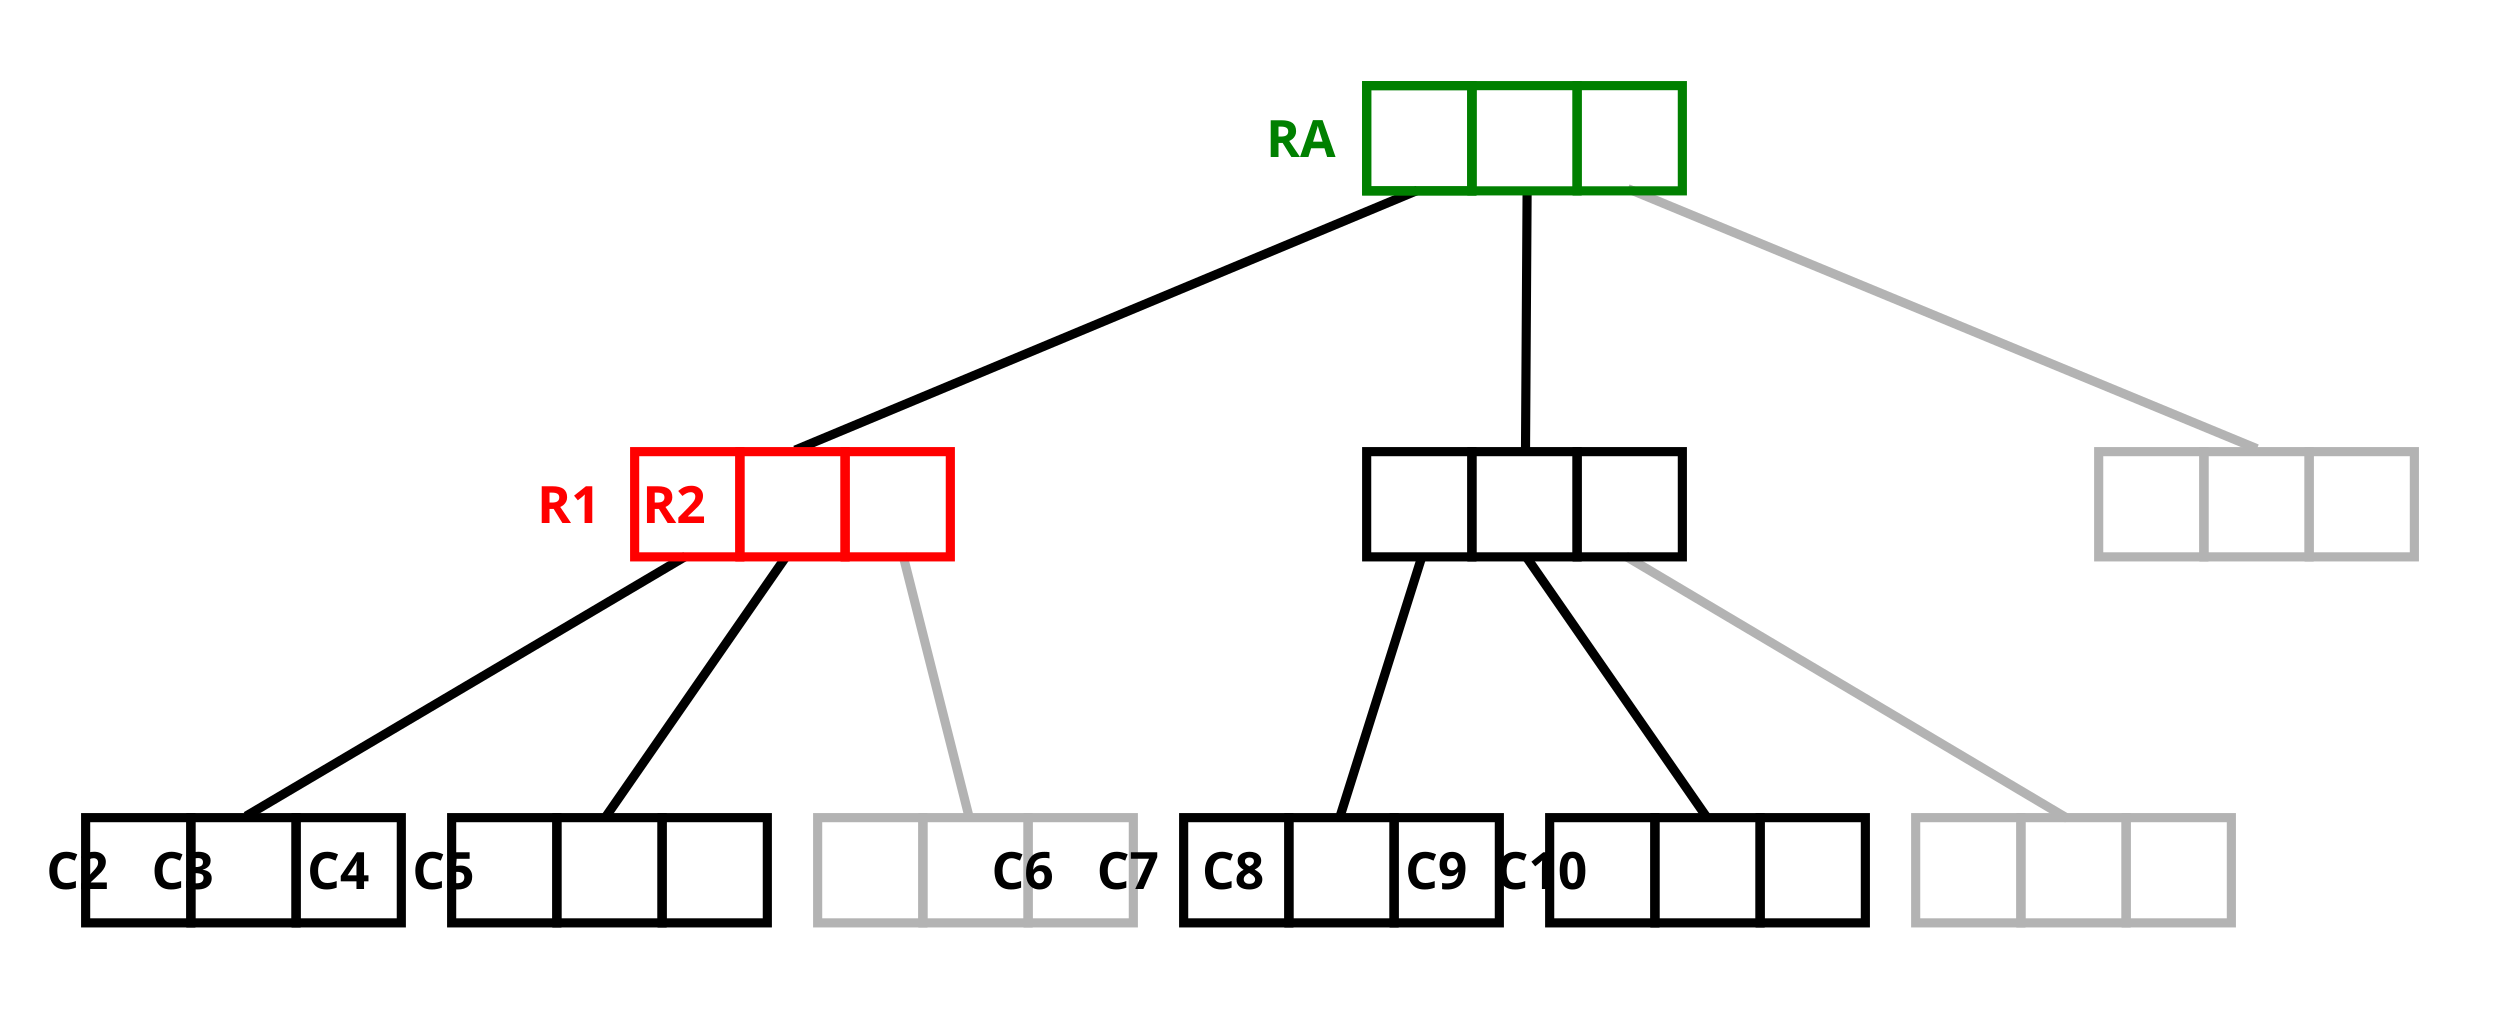
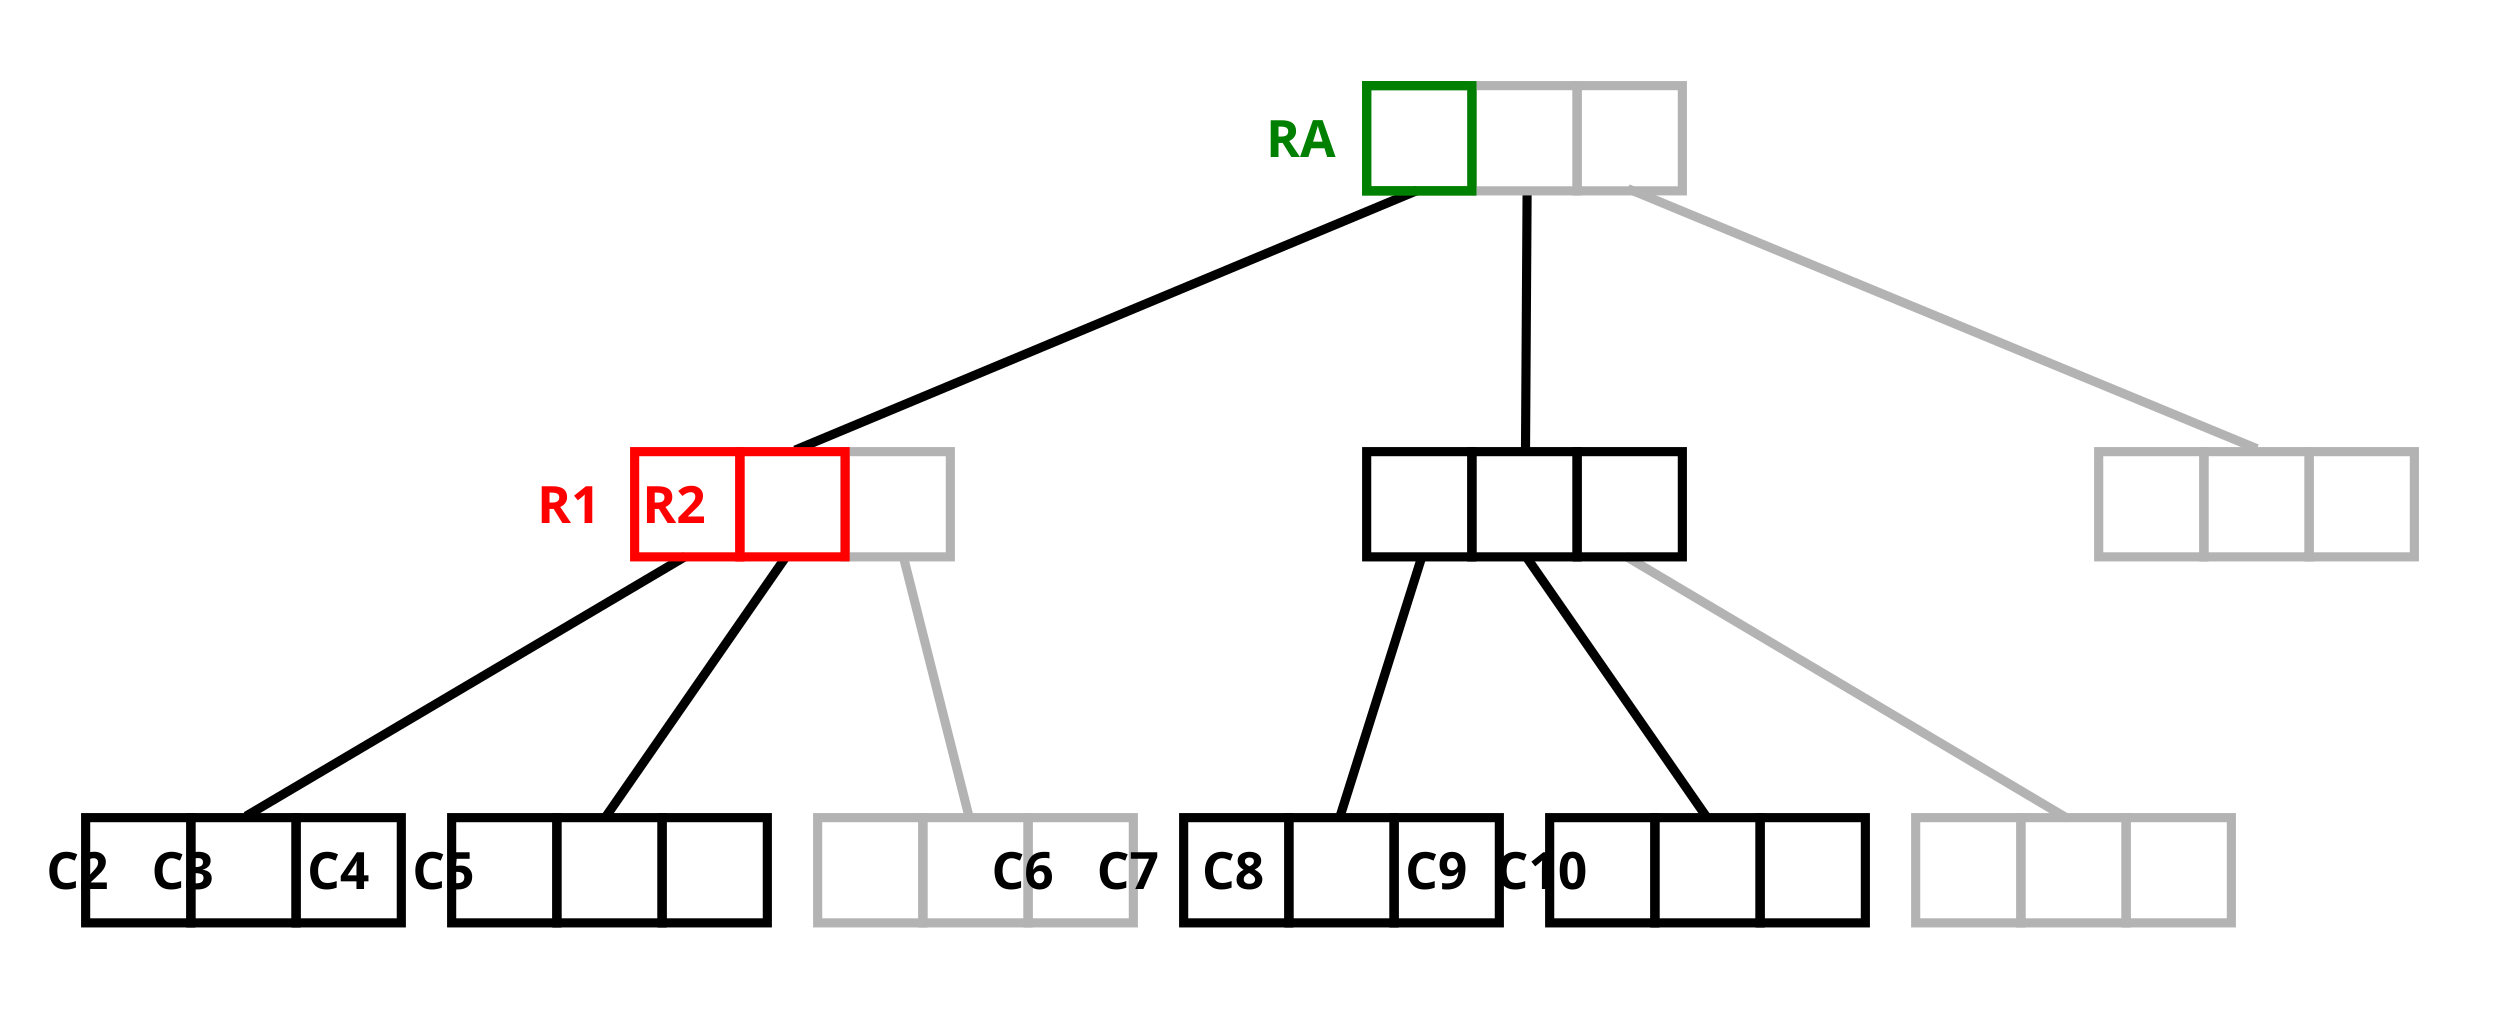
<svg xmlns="http://www.w3.org/2000/svg" width="154.216mm" height="62.211mm" viewBox="0 0 546.433 220.433" id="svg2" version="1.1">
  <defs id="defs4" />
  <g id="layer1" style="display:inline" transform="translate(-14.42633,-137.1974)">
    <path style="fill:none;fill-rule:evenodd;stroke:#000000;stroke-width:2;stroke-linecap:butt;stroke-linejoin:miter;stroke-miterlimit:4;stroke-dasharray:none;stroke-opacity:1" d="m 146.929,315.576 39.357,-56.786" id="path4286" />
    <path id="path4280" d="m 68.214,315.576 96.071,-56.786" style="fill:none;fill-rule:evenodd;stroke:#000000;stroke-width:2;stroke-linecap:butt;stroke-linejoin:miter;stroke-miterlimit:4;stroke-dasharray:none;stroke-opacity:1" />
    <path style="fill:#b3b3b3;fill-rule:evenodd;stroke:#b3b3b3;stroke-width:2;stroke-linecap:butt;stroke-linejoin:miter;stroke-miterlimit:4;stroke-dasharray:none;stroke-opacity:1" d="M 226.327,316.093 211.709,258.236" id="path4278" />
    <path id="path4276" d="M 466.327,316.093 369.709,258.741" style="fill:#b3b3b3;fill-rule:evenodd;stroke:#b3b3b3;stroke-width:2;stroke-linecap:butt;stroke-linejoin:miter;stroke-miterlimit:4;stroke-dasharray:none;stroke-opacity:1" />
    <path id="path4272" d="m 307.412,315.379 17.884,-56.786" style="fill:none;fill-rule:evenodd;stroke:#000000;stroke-width:2;stroke-linecap:butt;stroke-linejoin:miter;stroke-miterlimit:4;stroke-dasharray:none;stroke-opacity:1" />
    <path style="fill:none;fill-rule:evenodd;stroke:#000000;stroke-width:2;stroke-linecap:butt;stroke-linejoin:miter;stroke-miterlimit:4;stroke-dasharray:none;stroke-opacity:1" d="M 387.516,315.884 347.801,258.593" id="path4274" />
    <path style="fill:#b3b3b3;fill-rule:evenodd;stroke:#b3b3b3;stroke-width:2;stroke-linecap:butt;stroke-linejoin:miter;stroke-miterlimit:4;stroke-dasharray:none;stroke-opacity:1" d="M 507.743,235.281 370.214,178.434" id="path4270" />
    <path style="fill:none;fill-rule:evenodd;stroke:#000000;stroke-width:2;stroke-linecap:butt;stroke-linejoin:miter;stroke-miterlimit:4;stroke-dasharray:none;stroke-opacity:1" d="M 188.214,235.576 324.286,178.791" id="path4262" />
    <path id="path4266" d="m 347.857,236.291 0.357,-57.857" style="fill:none;fill-rule:evenodd;stroke:#000000;stroke-width:2;stroke-linecap:butt;stroke-linejoin:miter;stroke-miterlimit:4;stroke-dasharray:none;stroke-opacity:1" />
    <g id="g4316" transform="translate(-79.99999,79.99999)" style="stroke:#b3b3b3">
      <rect y="235.914" x="273.143" height="23" width="23" id="rect4318" style="fill:none;fill-opacity:1;stroke:#b3b3b3;stroke-width:2;stroke-miterlimit:4;stroke-dasharray:none;stroke-opacity:1" />
      <rect style="fill:none;fill-opacity:1;stroke:#b3b3b3;stroke-width:2;stroke-miterlimit:4;stroke-dasharray:none;stroke-opacity:1" id="rect4320" width="23" height="23" x="319.143" y="235.914" />
      <rect y="235.914" x="296.143" height="23" width="23" id="rect4322" style="fill:none;fill-opacity:1;stroke:#b3b3b3;stroke-width:2;stroke-miterlimit:4;stroke-dasharray:none;stroke-opacity:1" />
    </g>
    <rect style="fill:none;fill-opacity:1;stroke:#008000;stroke-width:2;stroke-miterlimit:4;stroke-dasharray:none;stroke-opacity:1" id="rect4198" width="23" height="23" x="313.143" y="155.914" />
-     <rect y="155.914" x="359.143" height="23" width="23" id="rect4200" style="fill:none;fill-opacity:1;stroke:#008000;stroke-width:2;stroke-miterlimit:4;stroke-dasharray:none;stroke-opacity:1" />
-     <rect style="fill:none;fill-opacity:1;stroke:#008000;stroke-width:2;stroke-miterlimit:4;stroke-dasharray:none;stroke-opacity:1" id="rect4202" width="23" height="23" x="336.143" y="155.914" />
+     <rect y="155.914" x="359.143" height="23" width="23" id="rect4200" style="fill:none;fill-opacity:1;stroke:#b3b3b3;stroke-width:2;stroke-miterlimit:4;stroke-dasharray:none;stroke-opacity:1" />
+     <rect style="fill:none;fill-opacity:1;stroke:#b3b3b3;stroke-width:2;stroke-miterlimit:4;stroke-dasharray:none;stroke-opacity:1" id="rect4202" width="23" height="23" x="336.143" y="155.914" />
    <rect y="235.914" x="153.143" height="23" width="23" id="rect4229" style="fill:none;fill-opacity:1;stroke:#ff0000;stroke-width:2;stroke-miterlimit:4;stroke-dasharray:none;stroke-opacity:1" />
-     <rect style="fill:none;fill-opacity:1;stroke:#ff0000;stroke-width:2;stroke-miterlimit:4;stroke-dasharray:none;stroke-opacity:1" id="rect4231" width="23" height="23" x="199.143" y="235.914" />
+     <rect style="fill:none;fill-opacity:1;stroke:#b3b3b3;stroke-width:2;stroke-miterlimit:4;stroke-dasharray:none;stroke-opacity:1" id="rect4231" width="23" height="23" x="199.143" y="235.914" />
    <rect y="235.914" x="176.143" height="23" width="23" id="rect4233" style="fill:none;fill-opacity:1;stroke:#ff0000;stroke-width:2;stroke-miterlimit:4;stroke-dasharray:none;stroke-opacity:1" />
    <rect style="fill:none;fill-opacity:1;stroke:#000000;stroke-width:2;stroke-miterlimit:4;stroke-dasharray:none;stroke-opacity:1" id="rect4249" width="23" height="23" x="313.143" y="235.914" />
    <rect y="235.914" x="359.143" height="23" width="23" id="rect4251" style="fill:none;fill-opacity:1;stroke:#000000;stroke-width:2;stroke-miterlimit:4;stroke-dasharray:none;stroke-opacity:1" />
    <rect style="fill:none;fill-opacity:1;stroke:#000000;stroke-width:2;stroke-miterlimit:4;stroke-dasharray:none;stroke-opacity:1" id="rect4253" width="23" height="23" x="336.143" y="235.914" />
    <g id="g4310" style="stroke:#b3b3b3" transform="translate(200,0)">
      <rect style="fill:none;fill-opacity:1;stroke:#b3b3b3;stroke-width:2;stroke-miterlimit:4;stroke-dasharray:none;stroke-opacity:1" id="rect4269" width="23" height="23" x="273.143" y="235.914" />
      <rect y="235.914" x="319.143" height="23" width="23" id="rect4271" style="fill:none;fill-opacity:1;stroke:#b3b3b3;stroke-width:2;stroke-miterlimit:4;stroke-dasharray:none;stroke-opacity:1" />
      <rect style="fill:none;fill-opacity:1;stroke:#b3b3b3;stroke-width:2;stroke-miterlimit:4;stroke-dasharray:none;stroke-opacity:1" id="rect4273" width="23" height="23" x="296.143" y="235.914" />
    </g>
    <g id="g4315" transform="translate(-32.85714,106.7857)">
      <text xml:space="preserve" style="font-style:normal;font-weight:normal;font-size:40px;line-height:125%;font-family:sans-serif;letter-spacing:0px;word-spacing:0px;fill:#000000;fill-opacity:1;stroke:none;stroke-width:1px;stroke-linecap:butt;stroke-linejoin:miter;stroke-opacity:1" x="77.604" y="224.723" id="text4317">
        <tspan id="tspan4319" x="77.604" y="224.723" style="font-style:normal;font-variant:normal;font-weight:bold;font-stretch:normal;font-size:11.25px;font-family:sans-serif;-inkscape-font-specification:'sans-serif Bold';text-align:center;text-anchor:middle">C1</tspan>
      </text>
      <text id="text4321" y="224.723" x="100.604" style="font-style:normal;font-weight:normal;font-size:40px;line-height:125%;font-family:sans-serif;letter-spacing:0px;word-spacing:0px;fill:#000000;fill-opacity:1;stroke:none;stroke-width:1px;stroke-linecap:butt;stroke-linejoin:miter;stroke-opacity:1" xml:space="preserve">
        <tspan style="font-style:normal;font-variant:normal;font-weight:bold;font-stretch:normal;font-size:11.25px;font-family:sans-serif;-inkscape-font-specification:'sans-serif Bold';text-align:center;text-anchor:middle" y="224.723" x="100.604" id="tspan4323">C2</tspan>
      </text>
      <text xml:space="preserve" style="font-style:normal;font-weight:normal;font-size:40px;line-height:125%;font-family:sans-serif;letter-spacing:0px;word-spacing:0px;fill:#000000;fill-opacity:1;stroke:none;stroke-width:1px;stroke-linecap:butt;stroke-linejoin:miter;stroke-opacity:1" x="123.604" y="224.723" id="text4325">
        <tspan id="tspan4327" x="123.604" y="224.723" style="font-style:normal;font-variant:normal;font-weight:bold;font-stretch:normal;font-size:11.25px;font-family:sans-serif;-inkscape-font-specification:'sans-serif Bold';text-align:center;text-anchor:middle">C3</tspan>
      </text>
      <rect y="209.128" x="66" height="23" width="23" id="rect4329" style="fill:none;fill-opacity:1;stroke:#000000;stroke-width:2;stroke-miterlimit:4;stroke-dasharray:none;stroke-opacity:1" />
      <rect style="fill:none;fill-opacity:1;stroke:#000000;stroke-width:2;stroke-miterlimit:4;stroke-dasharray:none;stroke-opacity:1" id="rect4331" width="23" height="23" x="112" y="209.128" />
      <rect y="209.128" x="89" height="23" width="23" id="rect4333" style="fill:none;fill-opacity:1;stroke:#000000;stroke-width:2;stroke-miterlimit:4;stroke-dasharray:none;stroke-opacity:1" />
    </g>
    <g transform="translate(47.14286,106.7857)" id="g4335">
      <text id="text4337" y="224.723" x="77.604" style="font-style:normal;font-weight:normal;font-size:40px;line-height:125%;font-family:sans-serif;letter-spacing:0px;word-spacing:0px;fill:#000000;fill-opacity:1;stroke:none;stroke-width:1px;stroke-linecap:butt;stroke-linejoin:miter;stroke-opacity:1" xml:space="preserve">
        <tspan style="font-style:normal;font-variant:normal;font-weight:bold;font-stretch:normal;font-size:11.25px;font-family:sans-serif;-inkscape-font-specification:'sans-serif Bold';text-align:center;text-anchor:middle" y="224.723" x="77.604" id="tspan4339">C4</tspan>
      </text>
      <text xml:space="preserve" style="font-style:normal;font-weight:normal;font-size:40px;line-height:125%;font-family:sans-serif;letter-spacing:0px;word-spacing:0px;fill:#000000;fill-opacity:1;stroke:none;stroke-width:1px;stroke-linecap:butt;stroke-linejoin:miter;stroke-opacity:1" x="100.604" y="224.723" id="text4341">
        <tspan id="tspan4343" x="100.604" y="224.723" style="font-style:normal;font-variant:normal;font-weight:bold;font-stretch:normal;font-size:11.25px;font-family:sans-serif;-inkscape-font-specification:'sans-serif Bold';text-align:center;text-anchor:middle">C5</tspan>
      </text>
      <rect style="fill:none;fill-opacity:1;stroke:#000000;stroke-width:2;stroke-miterlimit:4;stroke-dasharray:none;stroke-opacity:1" id="rect4349" width="23" height="23" x="66" y="209.128" />
      <rect y="209.128" x="112" height="23" width="23" id="rect4351" style="fill:none;fill-opacity:1;stroke:#000000;stroke-width:2;stroke-miterlimit:4;stroke-dasharray:none;stroke-opacity:1" />
      <rect style="fill:none;fill-opacity:1;stroke:#000000;stroke-width:2;stroke-miterlimit:4;stroke-dasharray:none;stroke-opacity:1" id="rect4353" width="23" height="23" x="89" y="209.128" />
    </g>
    <g id="g4241" transform="translate(280,0)">
      <text id="text4377" y="331.509" x="84.747" style="font-style:normal;font-weight:normal;font-size:40px;line-height:125%;font-family:sans-serif;letter-spacing:0px;word-spacing:0px;fill:#000000;fill-opacity:1;stroke:none;stroke-width:1px;stroke-linecap:butt;stroke-linejoin:miter;stroke-opacity:1" xml:space="preserve">
        <tspan style="font-style:normal;font-variant:normal;font-weight:bold;font-stretch:normal;font-size:11.25px;font-family:sans-serif;-inkscape-font-specification:'sans-serif Bold';text-align:center;text-anchor:middle" y="331.509" x="84.747" id="tspan4379">C9</tspan>
      </text>
      <text xml:space="preserve" style="font-style:normal;font-weight:normal;font-size:40px;line-height:125%;font-family:sans-serif;letter-spacing:0px;word-spacing:0px;fill:#000000;fill-opacity:1;stroke:none;stroke-width:1px;stroke-linecap:butt;stroke-linejoin:miter;stroke-opacity:1" x="107.747" y="331.509" id="text4381">
        <tspan id="tspan4383" x="107.747" y="331.509" style="font-style:normal;font-variant:normal;font-weight:bold;font-stretch:normal;font-size:11.25px;font-family:sans-serif;-inkscape-font-specification:'sans-serif Bold';text-align:center;text-anchor:middle">C10</tspan>
      </text>
      <rect style="fill:none;fill-opacity:1;stroke:#000000;stroke-width:2;stroke-miterlimit:4;stroke-dasharray:none;stroke-opacity:1" id="rect4389" width="23" height="23" x="73.143" y="315.914" />
      <rect y="315.914" x="119.143" height="23" width="23" id="rect4391" style="fill:none;fill-opacity:1;stroke:#000000;stroke-width:2;stroke-miterlimit:4;stroke-dasharray:none;stroke-opacity:1" />
      <rect style="fill:none;fill-opacity:1;stroke:#000000;stroke-width:2;stroke-miterlimit:4;stroke-dasharray:none;stroke-opacity:1" id="rect4393" width="23" height="23" x="96.143" y="315.914" />
    </g>
    <g id="g4250" transform="translate(120,0)">
      <g id="g4222" transform="translate(87.14286,106.7857)">
        <text xml:space="preserve" style="font-style:normal;font-weight:normal;font-size:40px;line-height:125%;font-family:sans-serif;letter-spacing:0px;word-spacing:0px;fill:#000000;fill-opacity:1;stroke:none;stroke-width:1px;stroke-linecap:butt;stroke-linejoin:miter;stroke-opacity:1" x="77.604" y="224.723" id="text4224">
          <tspan id="tspan4226" x="77.604" y="224.723" style="font-style:normal;font-variant:normal;font-weight:bold;font-stretch:normal;font-size:11.25px;font-family:sans-serif;-inkscape-font-specification:'sans-serif Bold';text-align:center;text-anchor:middle">C6</tspan>
        </text>
        <text id="text4228" y="224.723" x="100.604" style="font-style:normal;font-weight:normal;font-size:40px;line-height:125%;font-family:sans-serif;letter-spacing:0px;word-spacing:0px;fill:#000000;fill-opacity:1;stroke:none;stroke-width:1px;stroke-linecap:butt;stroke-linejoin:miter;stroke-opacity:1" xml:space="preserve">
          <tspan style="font-style:normal;font-variant:normal;font-weight:bold;font-stretch:normal;font-size:11.25px;font-family:sans-serif;-inkscape-font-specification:'sans-serif Bold';text-align:center;text-anchor:middle" y="224.723" x="100.604" id="tspan4230">C7</tspan>
        </text>
        <text xml:space="preserve" style="font-style:normal;font-weight:normal;font-size:40px;line-height:125%;font-family:sans-serif;letter-spacing:0px;word-spacing:0px;fill:#000000;fill-opacity:1;stroke:none;stroke-width:1px;stroke-linecap:butt;stroke-linejoin:miter;stroke-opacity:1" x="123.604" y="224.723" id="text4232">
          <tspan id="tspan4234" x="123.604" y="224.723" style="font-style:normal;font-variant:normal;font-weight:bold;font-stretch:normal;font-size:11.25px;font-family:sans-serif;-inkscape-font-specification:'sans-serif Bold';text-align:center;text-anchor:middle">C8</tspan>
        </text>
        <rect y="209.128" x="66" height="23" width="23" id="rect4236" style="fill:none;fill-opacity:1;stroke:#000000;stroke-width:2;stroke-miterlimit:4;stroke-dasharray:none;stroke-opacity:1" />
        <rect style="fill:none;fill-opacity:1;stroke:#000000;stroke-width:2;stroke-miterlimit:4;stroke-dasharray:none;stroke-opacity:1" id="rect4238" width="23" height="23" x="112" y="209.128" />
        <rect y="209.128" x="89" height="23" width="23" id="rect4240" style="fill:none;fill-opacity:1;stroke:#000000;stroke-width:2;stroke-miterlimit:4;stroke-dasharray:none;stroke-opacity:1" />
      </g>
    </g>
    <g transform="translate(160,79.99998)" id="g4232" style="stroke:#b3b3b3">
      <rect style="fill:none;fill-opacity:1;stroke:#b3b3b3;stroke-width:2;stroke-miterlimit:4;stroke-dasharray:none;stroke-opacity:1" id="rect4234" width="23" height="23" x="273.143" y="235.914" />
      <rect y="235.914" x="319.143" height="23" width="23" id="rect4237" style="fill:none;fill-opacity:1;stroke:#b3b3b3;stroke-width:2;stroke-miterlimit:4;stroke-dasharray:none;stroke-opacity:1" />
      <rect style="fill:none;fill-opacity:1;stroke:#b3b3b3;stroke-width:2;stroke-miterlimit:4;stroke-dasharray:none;stroke-opacity:1" id="rect4239" width="23" height="23" x="296.143" y="235.914" />
    </g>
    <rect y="155.914" x="313.143" height="23" width="23" id="rect4264" style="fill:none;fill-opacity:1;stroke:#008000;stroke-width:2;stroke-miterlimit:4;stroke-dasharray:none;stroke-opacity:1" />
  </g>
  <g id="layer2" style="display:inline" transform="translate(-14.42633,-137.1974)">
    <text xml:space="preserve" style="font-style:normal;font-weight:normal;font-size:40px;line-height:125%;font-family:sans-serif;letter-spacing:0px;word-spacing:0px;fill:#008000;fill-opacity:1;stroke:none;stroke-width:1px;stroke-linecap:butt;stroke-linejoin:miter;stroke-opacity:1" x="324.747" y="171.509" id="text4329">
      <tspan id="tspan4331" x="324.747" y="171.509" style="font-style:normal;font-variant:normal;font-weight:bold;font-stretch:normal;font-size:11.25px;font-family:sans-serif;-inkscape-font-specification:'sans-serif Bold';text-align:center;text-anchor:middle;fill:#008000">RA</tspan>
    </text>
    <text id="text4343" y="251.509" x="164.747" style="font-style:normal;font-weight:normal;font-size:40px;line-height:125%;font-family:sans-serif;letter-spacing:0px;word-spacing:0px;fill:#ff0000;fill-opacity:1;stroke:none;stroke-width:1px;stroke-linecap:butt;stroke-linejoin:miter;stroke-opacity:1" xml:space="preserve">
      <tspan style="font-style:normal;font-variant:normal;font-weight:bold;font-stretch:normal;font-size:11.25px;font-family:sans-serif;-inkscape-font-specification:'sans-serif Bold';text-align:center;text-anchor:middle;fill:#ff0000" y="251.509" x="164.747" id="tspan4345">R1</tspan>
    </text>
    <text xml:space="preserve" style="font-style:normal;font-weight:normal;font-size:40px;line-height:125%;font-family:sans-serif;letter-spacing:0px;word-spacing:0px;fill:#ff0000;fill-opacity:1;stroke:none;stroke-width:1px;stroke-linecap:butt;stroke-linejoin:miter;stroke-opacity:1" x="187.747" y="251.509" id="text4347">
      <tspan id="tspan4349" x="187.747" y="251.509" style="font-style:normal;font-variant:normal;font-weight:bold;font-stretch:normal;font-size:11.25px;font-family:sans-serif;-inkscape-font-specification:'sans-serif Bold';text-align:center;text-anchor:middle;fill:#ff0000">R2</tspan>
    </text>
  </g>
</svg>
